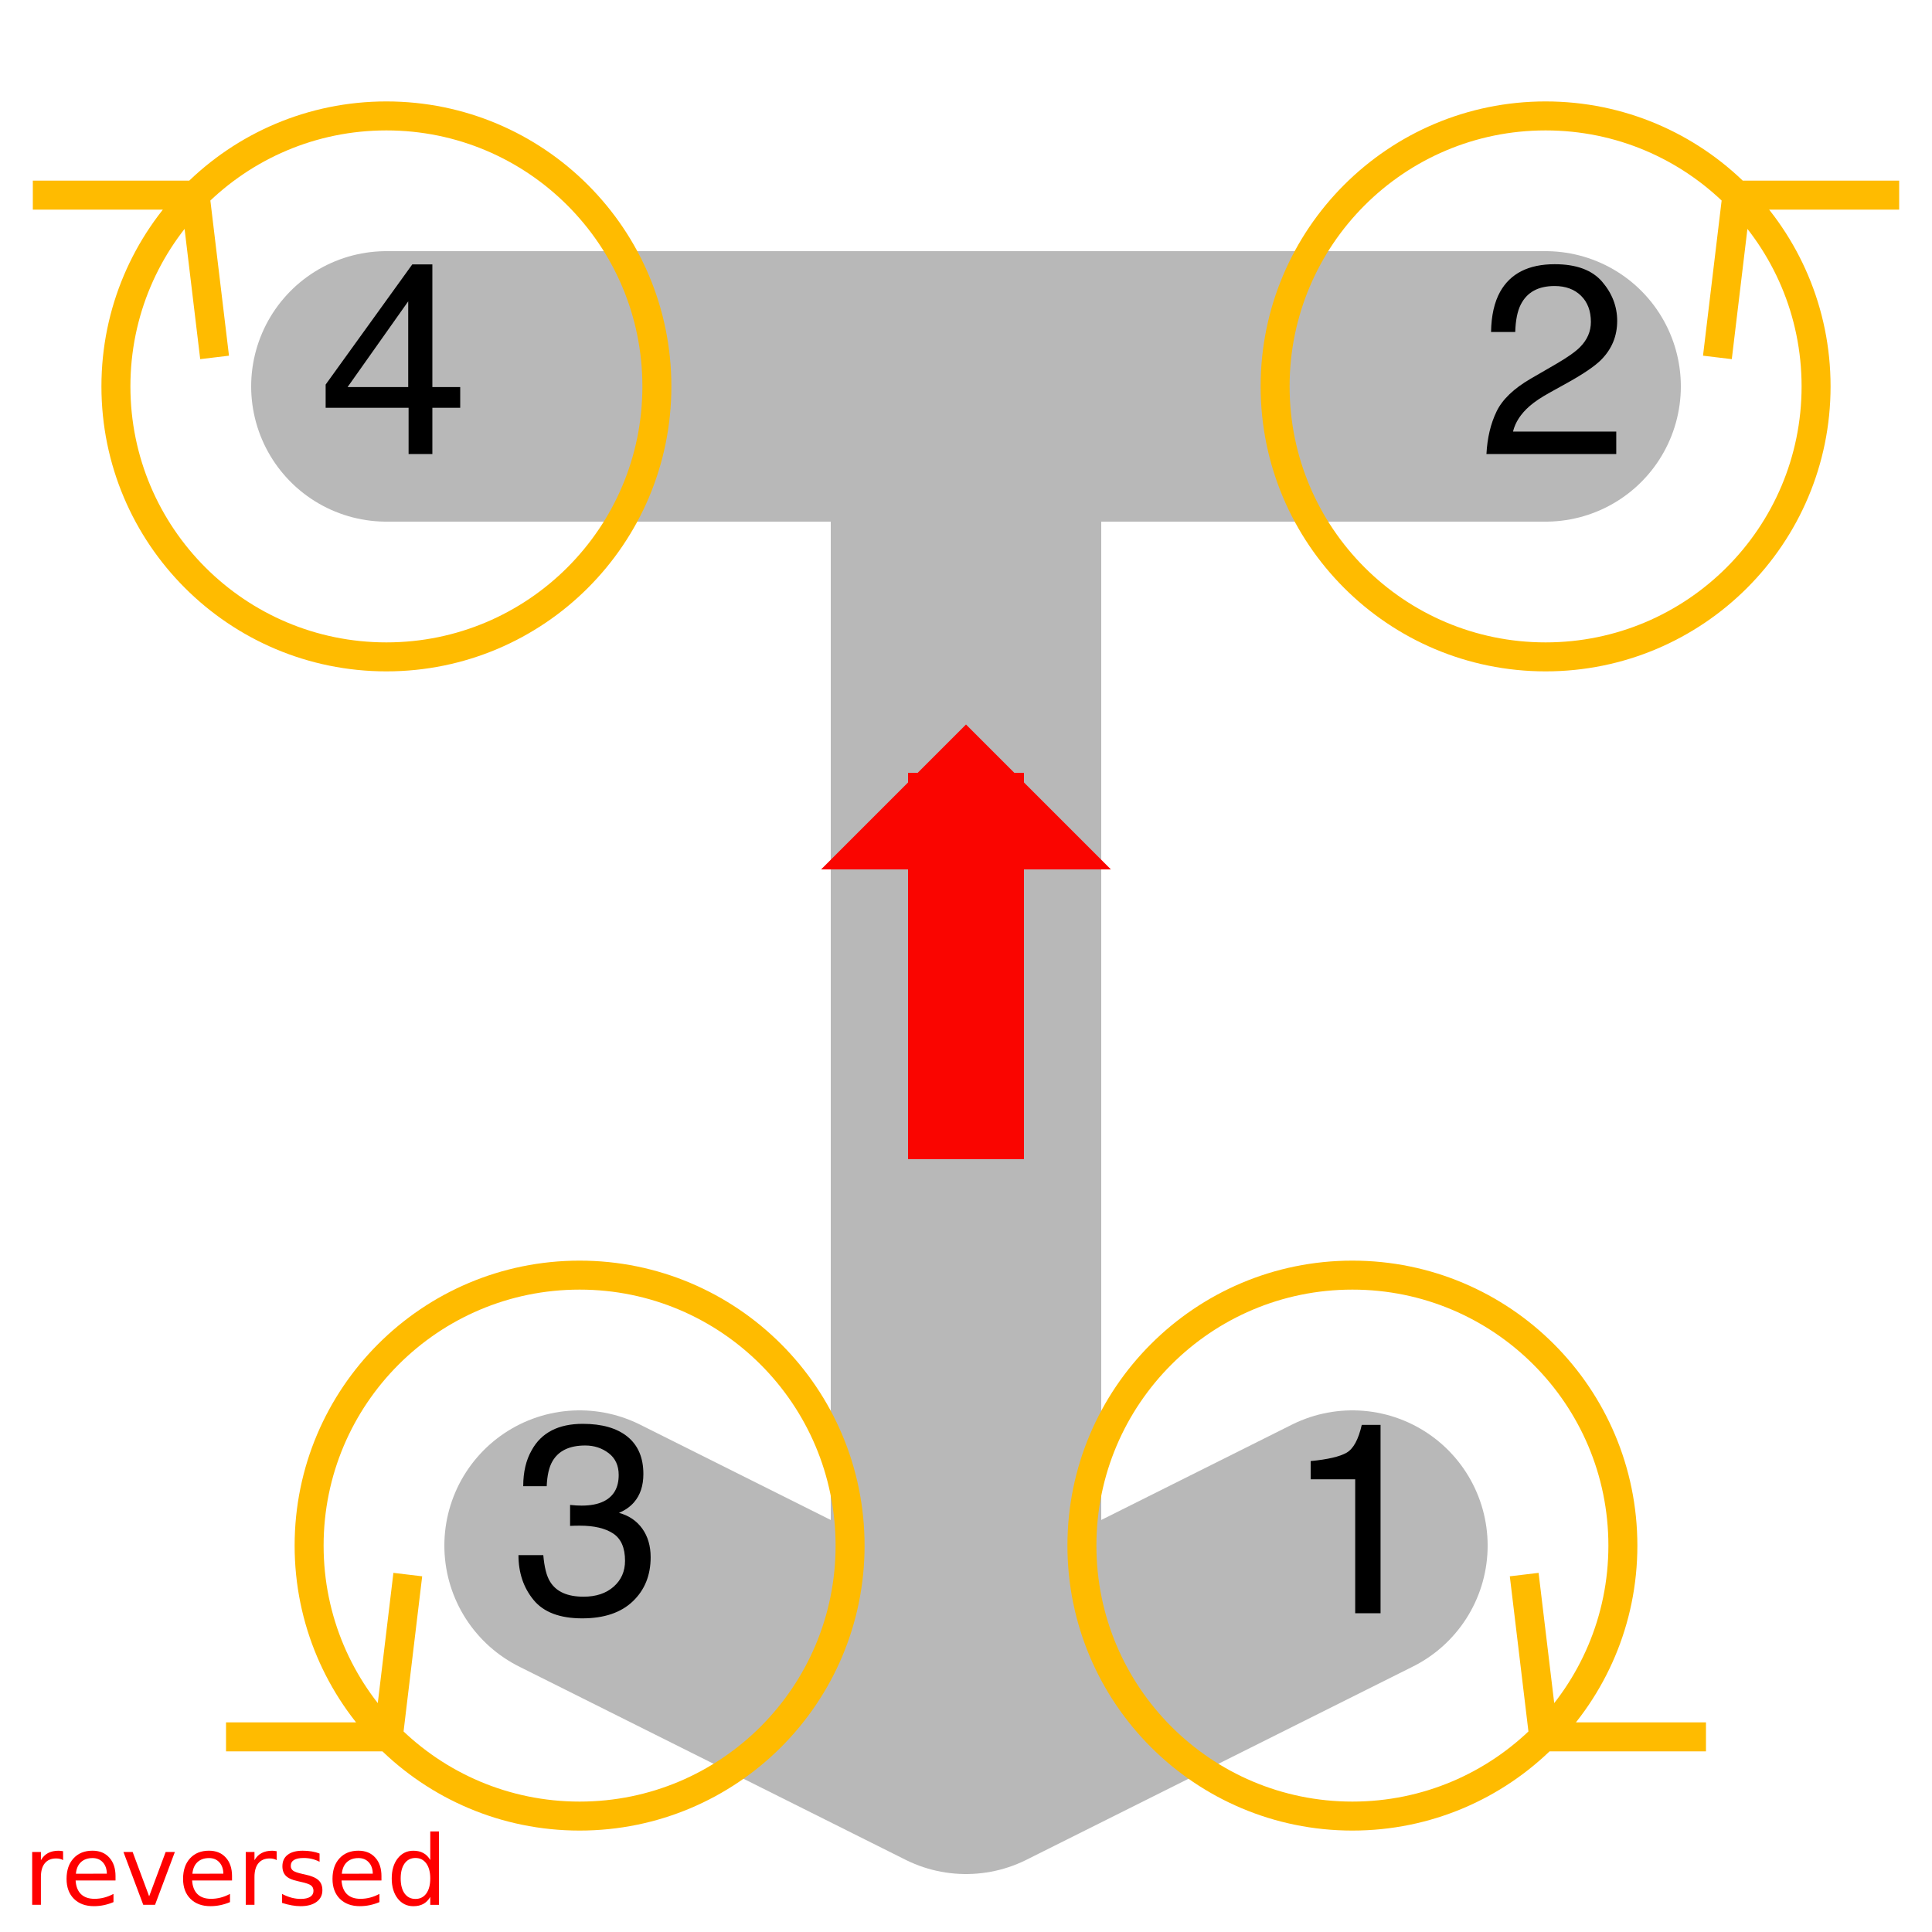
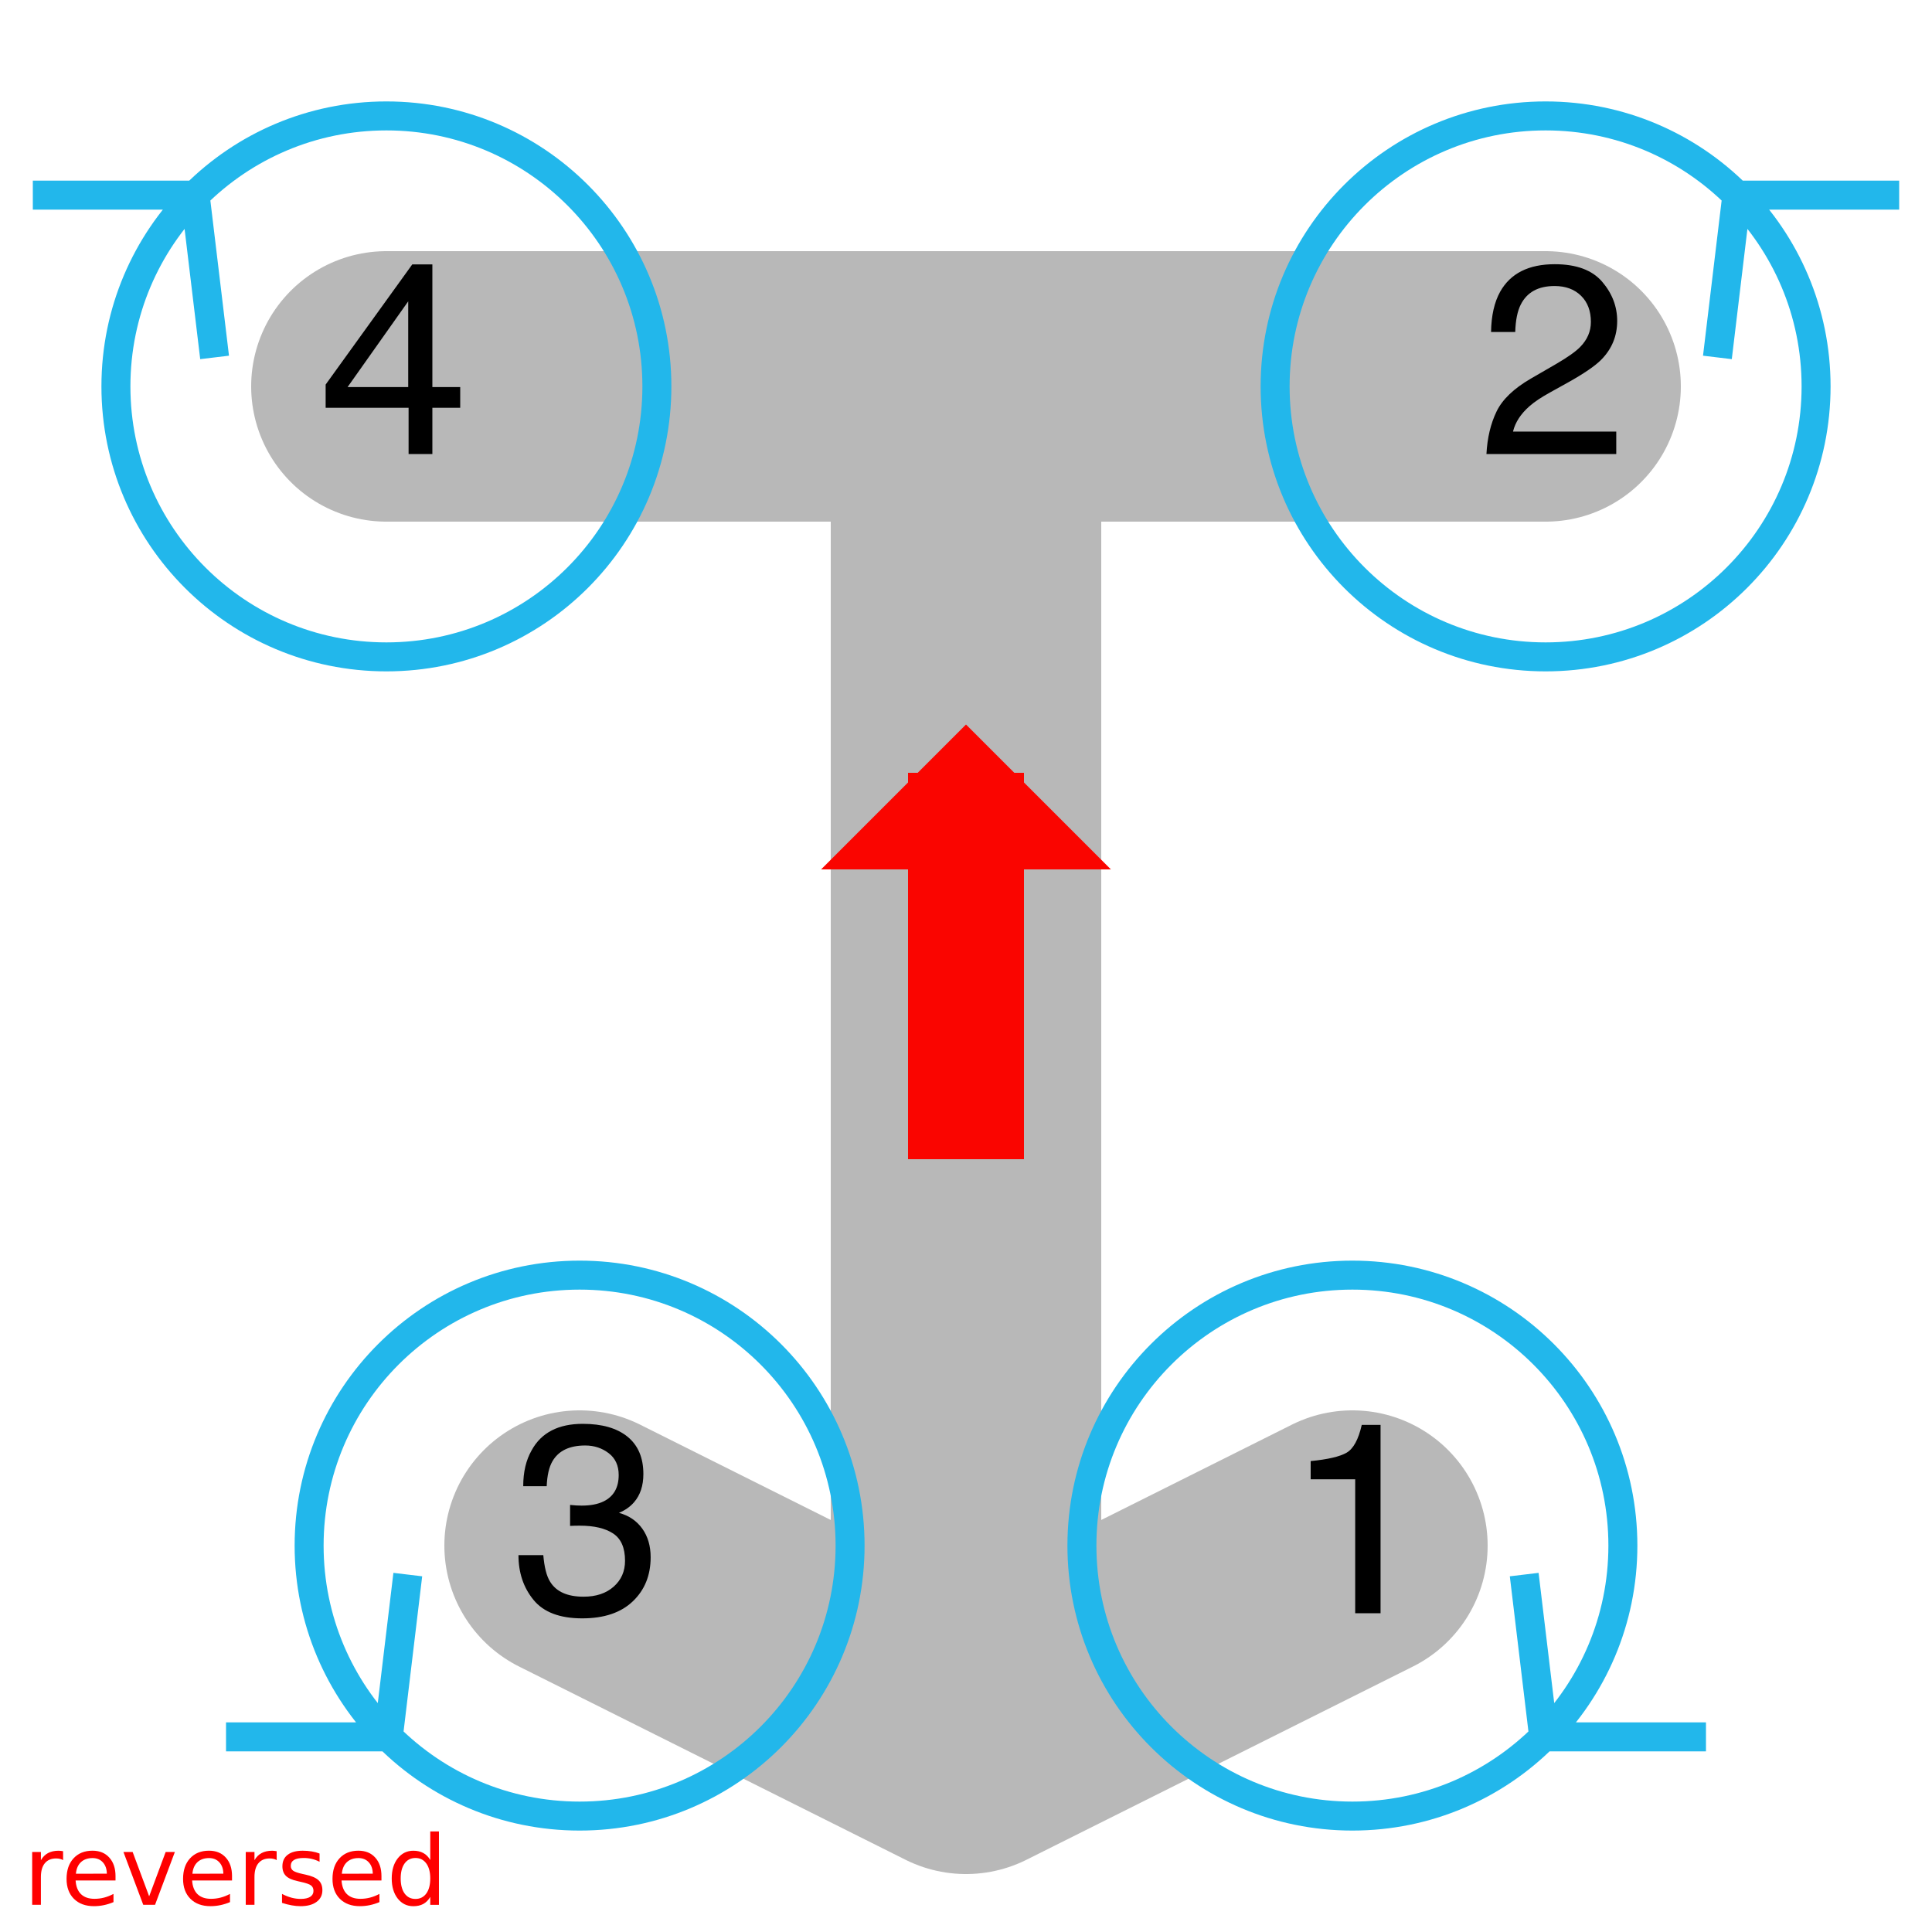
<svg xmlns="http://www.w3.org/2000/svg" xmlns:xlink="http://www.w3.org/1999/xlink" height="200pt" viewBox="0 0 200 200" width="200pt">
  <symbol id="glyph0-1" overflow="visible">
    <path d="m2.68-13.863v-1.887c1.777-.172 3.016-.461 3.719-.867.703-.406 1.227-1.367 1.57-2.879h1.945v19.496h-2.625v-13.863zm0 0" />
  </symbol>
  <symbol id="glyph0-2" overflow="visible">
    <path d="m1.922-4.402c.605-1.25 1.789-2.383 3.547-3.402l2.625-1.52c1.176-.684 2-1.266 2.477-1.75.746-.758 1.117-1.621 1.117-2.598 0-1.141-.34-2.043-1.023-2.715-.684-.668-1.594-1.004-2.734-1.004-1.688 0-2.852.637-3.5 1.914-.348.684-.539 1.633-.574 2.844h-2.504c.027-1.703.344-3.094.945-4.172 1.066-1.895 2.949-2.844 5.648-2.844 2.242 0 3.879.609 4.914 1.82s1.551 2.562 1.551 4.047c0 1.566-.551 2.906-1.652 4.02-.641.648-1.785 1.43-3.434 2.352l-1.871 1.039c-.895.492-1.598.961-2.109 1.41-.91.793-1.484 1.672-1.719 2.637h10.688v2.324h-13.438c.09-1.688.441-3.152 1.047-4.402zm0 0" />
  </symbol>
  <symbol id="glyph0-3" overflow="visible">
    <path d="m2.234-1.375c-1.043-1.27-1.562-2.816-1.562-4.641h2.57c.109 1.266.344 2.188.711 2.762.637 1.031 1.789 1.543 3.457 1.543 1.293 0 2.332-.344 3.117-1.039.785-.691 1.176-1.586 1.176-2.68 0-1.348-.414-2.289-1.238-2.828-.824-.539-1.969-.805-3.438-.805-.164 0-.332 0-.5.004-.168.004-.34.012-.512.02v-2.172c.254.027.469.047.641.055.176.008.363.016.562.016.922 0 1.676-.148 2.27-.438 1.039-.512 1.559-1.422 1.559-2.734 0-.977-.348-1.73-1.039-2.258-.691-.527-1.5-.793-2.422-.793-1.641 0-2.773.547-3.402 1.641-.348.602-.543 1.457-.59 2.57h-2.43c0-1.457.289-2.699.875-3.719 1-1.824 2.766-2.734 5.289-2.734 1.996 0 3.539.445 4.633 1.332 1.094.891 1.641 2.176 1.641 3.863 0 1.203-.32 2.18-.969 2.926-.402.465-.922.828-1.559 1.094 1.031.281 1.836.828 2.414 1.633.578.809.867 1.793.867 2.961 0 1.867-.613 3.391-1.848 4.566-1.23 1.176-2.973 1.762-5.234 1.762-2.316 0-3.996-.633-5.039-1.906zm0 0" />
  </symbol>
  <symbol id="glyph0-4" overflow="visible">
    <path d="m9.258-6.93v-8.875l-6.277 8.875zm.039 6.93v-4.785h-8.586v-2.406l8.969-12.441h2.078v12.703h2.883v2.145h-2.883v4.785zm0 0" />
  </symbol>
  <g>
    <g>
      <path d="m40 40h120m-60 0v140m0 0 40-20m-40 20-40-20" style="fill:none;stroke:#b8b8b8;stroke-width:28;stroke-linecap:round;stroke-linejoin:round;stroke-miterlimit:10" />
-       <path d="m60 188c-15.465 0-28-12.535-28-28s12.535-28 28-28c15.465 0 28 12.535 28 28s-12.535 28-28 28m-19.801-8.199h-16.801m16.801 0 2.016-16.801" fill="none" stroke="#fb0" stroke-miterlimit="10" stroke-width="3" />
+       <path d="m60 188c-15.465 0-28-12.535-28-28s12.535-28 28-28c15.465 0 28 12.535 28 28s-12.535 28-28 28m-19.801-8.199h-16.801m16.801 0 2.016-16.801" fill="none" stroke="#22B7EB" stroke-miterlimit="10" stroke-width="3" />
      <g>
        <use height="100%" width="100%" x="133" xlink:href="#glyph0-1" y="167" />
      </g>
-       <path d="m40 12c15.465 0 28 12.535 28 28s-12.535 28-28 28-28-12.535-28-28 12.535-28 28-28m-19.801 8.199h-16.801m16.801 0 2.016 16.801" fill="none" stroke="#fb0" stroke-miterlimit="10" stroke-width="3" />
+       <path d="m40 12c15.465 0 28 12.535 28 28s-12.535 28-28 28-28-12.535-28-28 12.535-28 28-28m-19.801 8.199h-16.801m16.801 0 2.016 16.801" fill="none" stroke="#22B7EB" stroke-miterlimit="10" stroke-width="3" />
      <g>
        <use height="100%" width="100%" x="153" xlink:href="#glyph0-2" y="47" />
      </g>
-       <path d="m140 132c15.465 0 28 12.535 28 28s-12.535 28-28 28-28-12.535-28-28 12.535-28 28-28m19.801 47.801h16.801m-16.801 0-2.016-16.801" fill="none" stroke="#fb0" stroke-miterlimit="10" stroke-width="3" />
+       <path d="m140 132c15.465 0 28 12.535 28 28s-12.535 28-28 28-28-12.535-28-28 12.535-28 28-28m19.801 47.801h16.801m-16.801 0-2.016-16.801" fill="none" stroke="#22B7EB" stroke-miterlimit="10" stroke-width="3" />
      <g>
        <use height="100%" width="100%" x="53" xlink:href="#glyph0-3" y="167" />
      </g>
-       <path d="m160 68c-15.465 0-28-12.535-28-28s12.535-28 28-28 28 12.535 28 28-12.535 28-28 28m19.801-47.801h16.801m-16.801 0-2.016 16.801" fill="none" stroke="#fb0" stroke-miterlimit="10" stroke-width="3" />
+       <path d="m160 68c-15.465 0-28-12.535-28-28s12.535-28 28-28 28 12.535 28 28-12.535 28-28 28m19.801-47.801h16.801m-16.801 0-2.016 16.801" fill="none" stroke="#22B7EB" stroke-miterlimit="10" stroke-width="3" />
      <g>
        <use height="100%" width="100%" x="33" xlink:href="#glyph0-4" y="47" />
      </g>
      <path d="m100 80v40" fill="none" stroke="#fa0500" stroke-linejoin="bevel" stroke-miterlimit="10" stroke-width="12" />
      <path d="m100 75-15 15h30z" fill="#fa0500" />
    </g>
    <g fill="#f00">
      <path d="m6.534 192.557q-.151-.088-.332-.127-.176-.044-.391-.044-.762 0-1.172.498-.405.493-.405 1.421v2.881h-.903v-5.469h.903v.85q.283-.498.737-.737.454-.244 1.104-.244.093 0 .205.015.112.01.249.034l.005.923z" />
      <path d="m11.958 194.227v.439h-4.131q.059.928.557 1.416.503.483 1.396.483.518 0 1.001-.127.488-.127.967-.381v.85q-.483.205-.991.312-.508.107-1.03.107-1.309 0-2.075-.762-.762-.762-.762-2.061 0-1.343.723-2.129.728-.791 1.958-.791 1.104 0 1.743.713.645.708.645 1.929zm-.898-.264q-.01-.737-.415-1.177-.4-.439-1.064-.439-.752 0-1.206.425-.449.425-.518 1.196l3.203-.005z" />
      <path d="m12.779 191.717h.952l1.709 4.59 1.709-4.59h.952l-2.051 5.469h-1.221z" />
      <path d="m24.019 194.227v.439h-4.131q.059.928.557 1.416.503.483 1.396.483.518 0 1.001-.127.488-.127.967-.381v.85q-.483.205-.991.312-.508.107-1.03.107-1.309 0-2.075-.762-.762-.762-.762-2.061 0-1.343.723-2.129.728-.791 1.958-.791 1.104 0 1.743.713.645.708.645 1.929zm-.898-.264q-.01-.737-.415-1.177-.4-.439-1.064-.439-.752 0-1.206.425-.449.425-.518 1.196l3.203-.005z" />
      <path d="m28.643 192.557q-.151-.088-.332-.127-.176-.044-.391-.044-.762 0-1.172.498-.405.493-.405 1.421v2.881h-.903v-5.469h.903v.85q.283-.498.737-.737.454-.244 1.104-.244.093 0 .205.015.112.01.249.034l.005.923z" />
      <path d="m33.081 191.879v.85q-.381-.195-.791-.293-.41-.098-.85-.098-.669 0-1.006.205-.332.205-.332.615 0 .312.239.493.239.176.962.337l.308.068q.957.205 1.357.581.405.371.405 1.04 0 .762-.605 1.206-.601.444-1.655.444-.439 0-.918-.088-.474-.083-1.001-.254v-.928q.498.259.981.391.483.127.957.127.635 0 .977-.215.342-.22.342-.615 0-.366-.249-.562-.244-.195-1.079-.376l-.312-.073q-.835-.176-1.206-.537-.371-.366-.371-1.001 0-.771.547-1.191.547-.42 1.553-.42.498 0 .938.073.439.073.811.22z" />
      <path d="m39.488 194.227v.439h-4.131q.059.928.557 1.416.503.483 1.396.483.518 0 1.001-.127.488-.127.967-.381v.85q-.483.205-.991.312-.508.107-1.03.107-1.309 0-2.075-.762-.762-.762-.762-2.061 0-1.343.723-2.129.728-.791 1.958-.791 1.104 0 1.743.713.645.708.645 1.929zm-.898-.264q-.01-.737-.415-1.177-.4-.439-1.064-.439-.752 0-1.206.425-.449.425-.518 1.196l3.203-.005z" />
      <path d="m44.541 192.548v-2.959h.898v7.598h-.898v-.82q-.283.488-.718.728-.43.234-1.035.234-.991 0-1.616-.791-.62-.791-.62-2.08 0-1.289.62-2.08.625-.791 1.616-.791.605 0 1.035.239.435.234.718.723zm-3.062 1.909q0 .991.405 1.558.41.562 1.123.562.713 0 1.123-.562.41-.566.41-1.558 0-.991-.41-1.553-.41-.566-1.123-.566-.713 0-1.123.566-.405.562-.405 1.553z" />
    </g>
  </g>
</svg>
